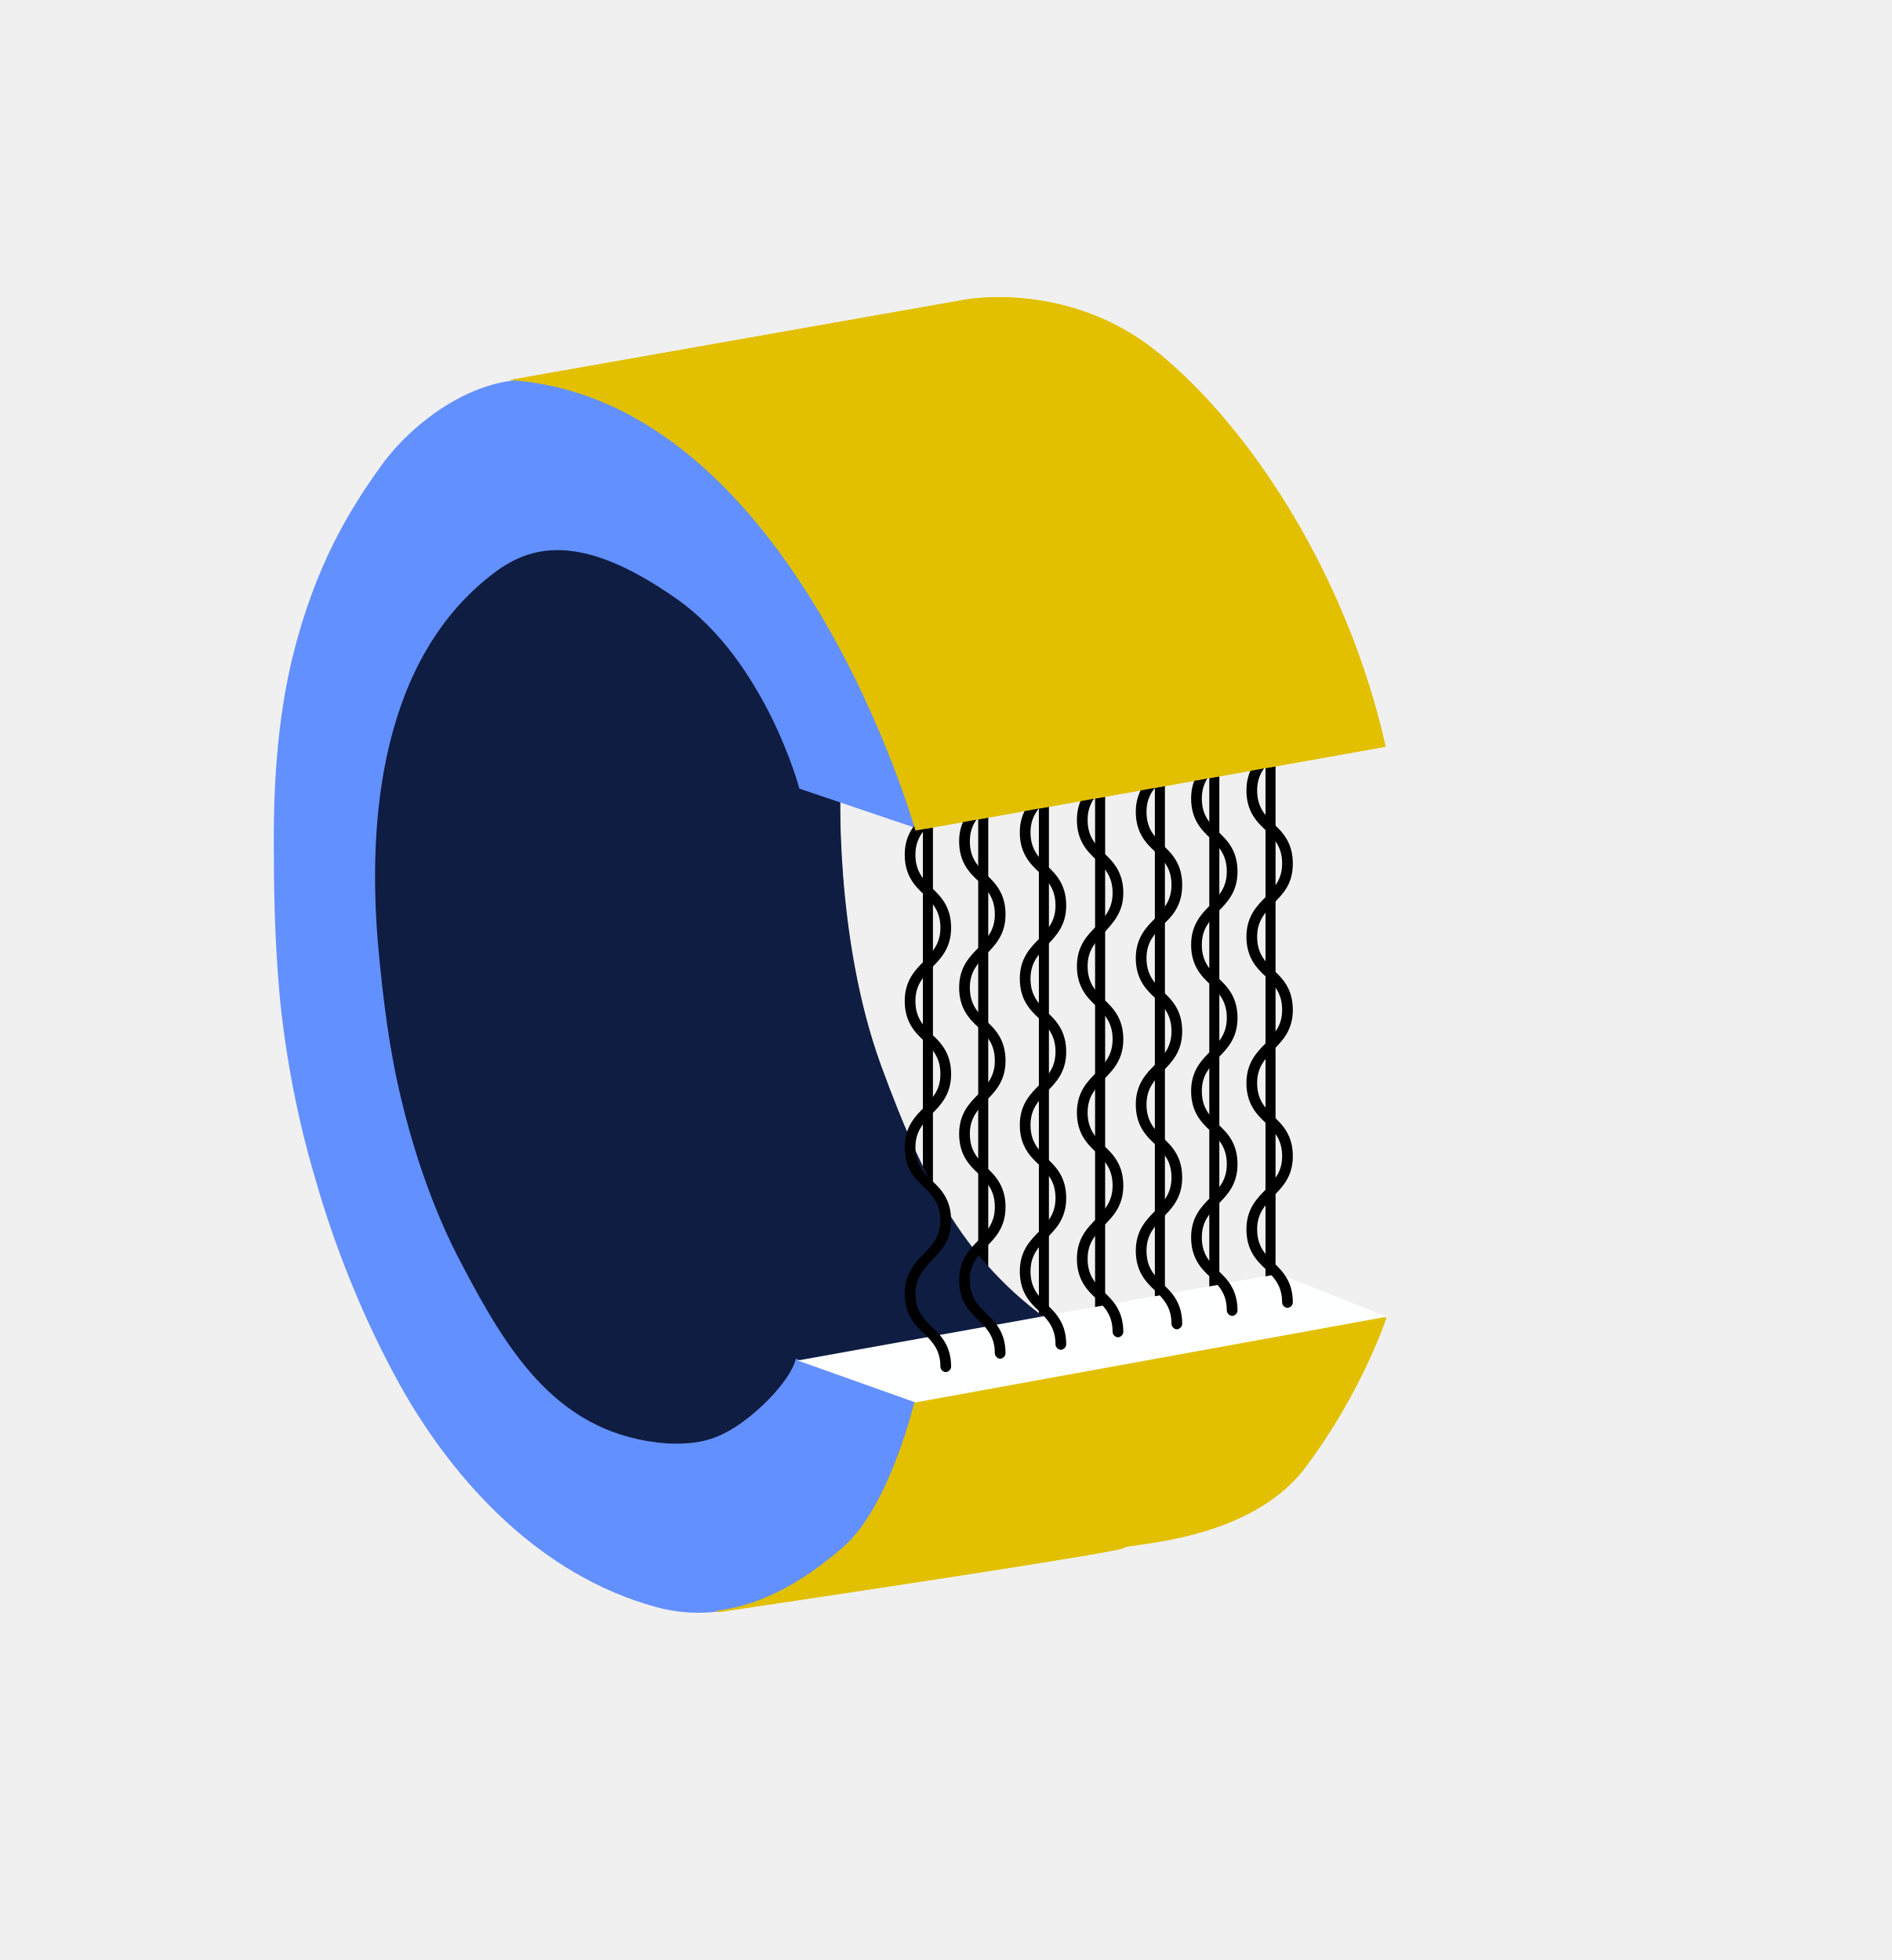
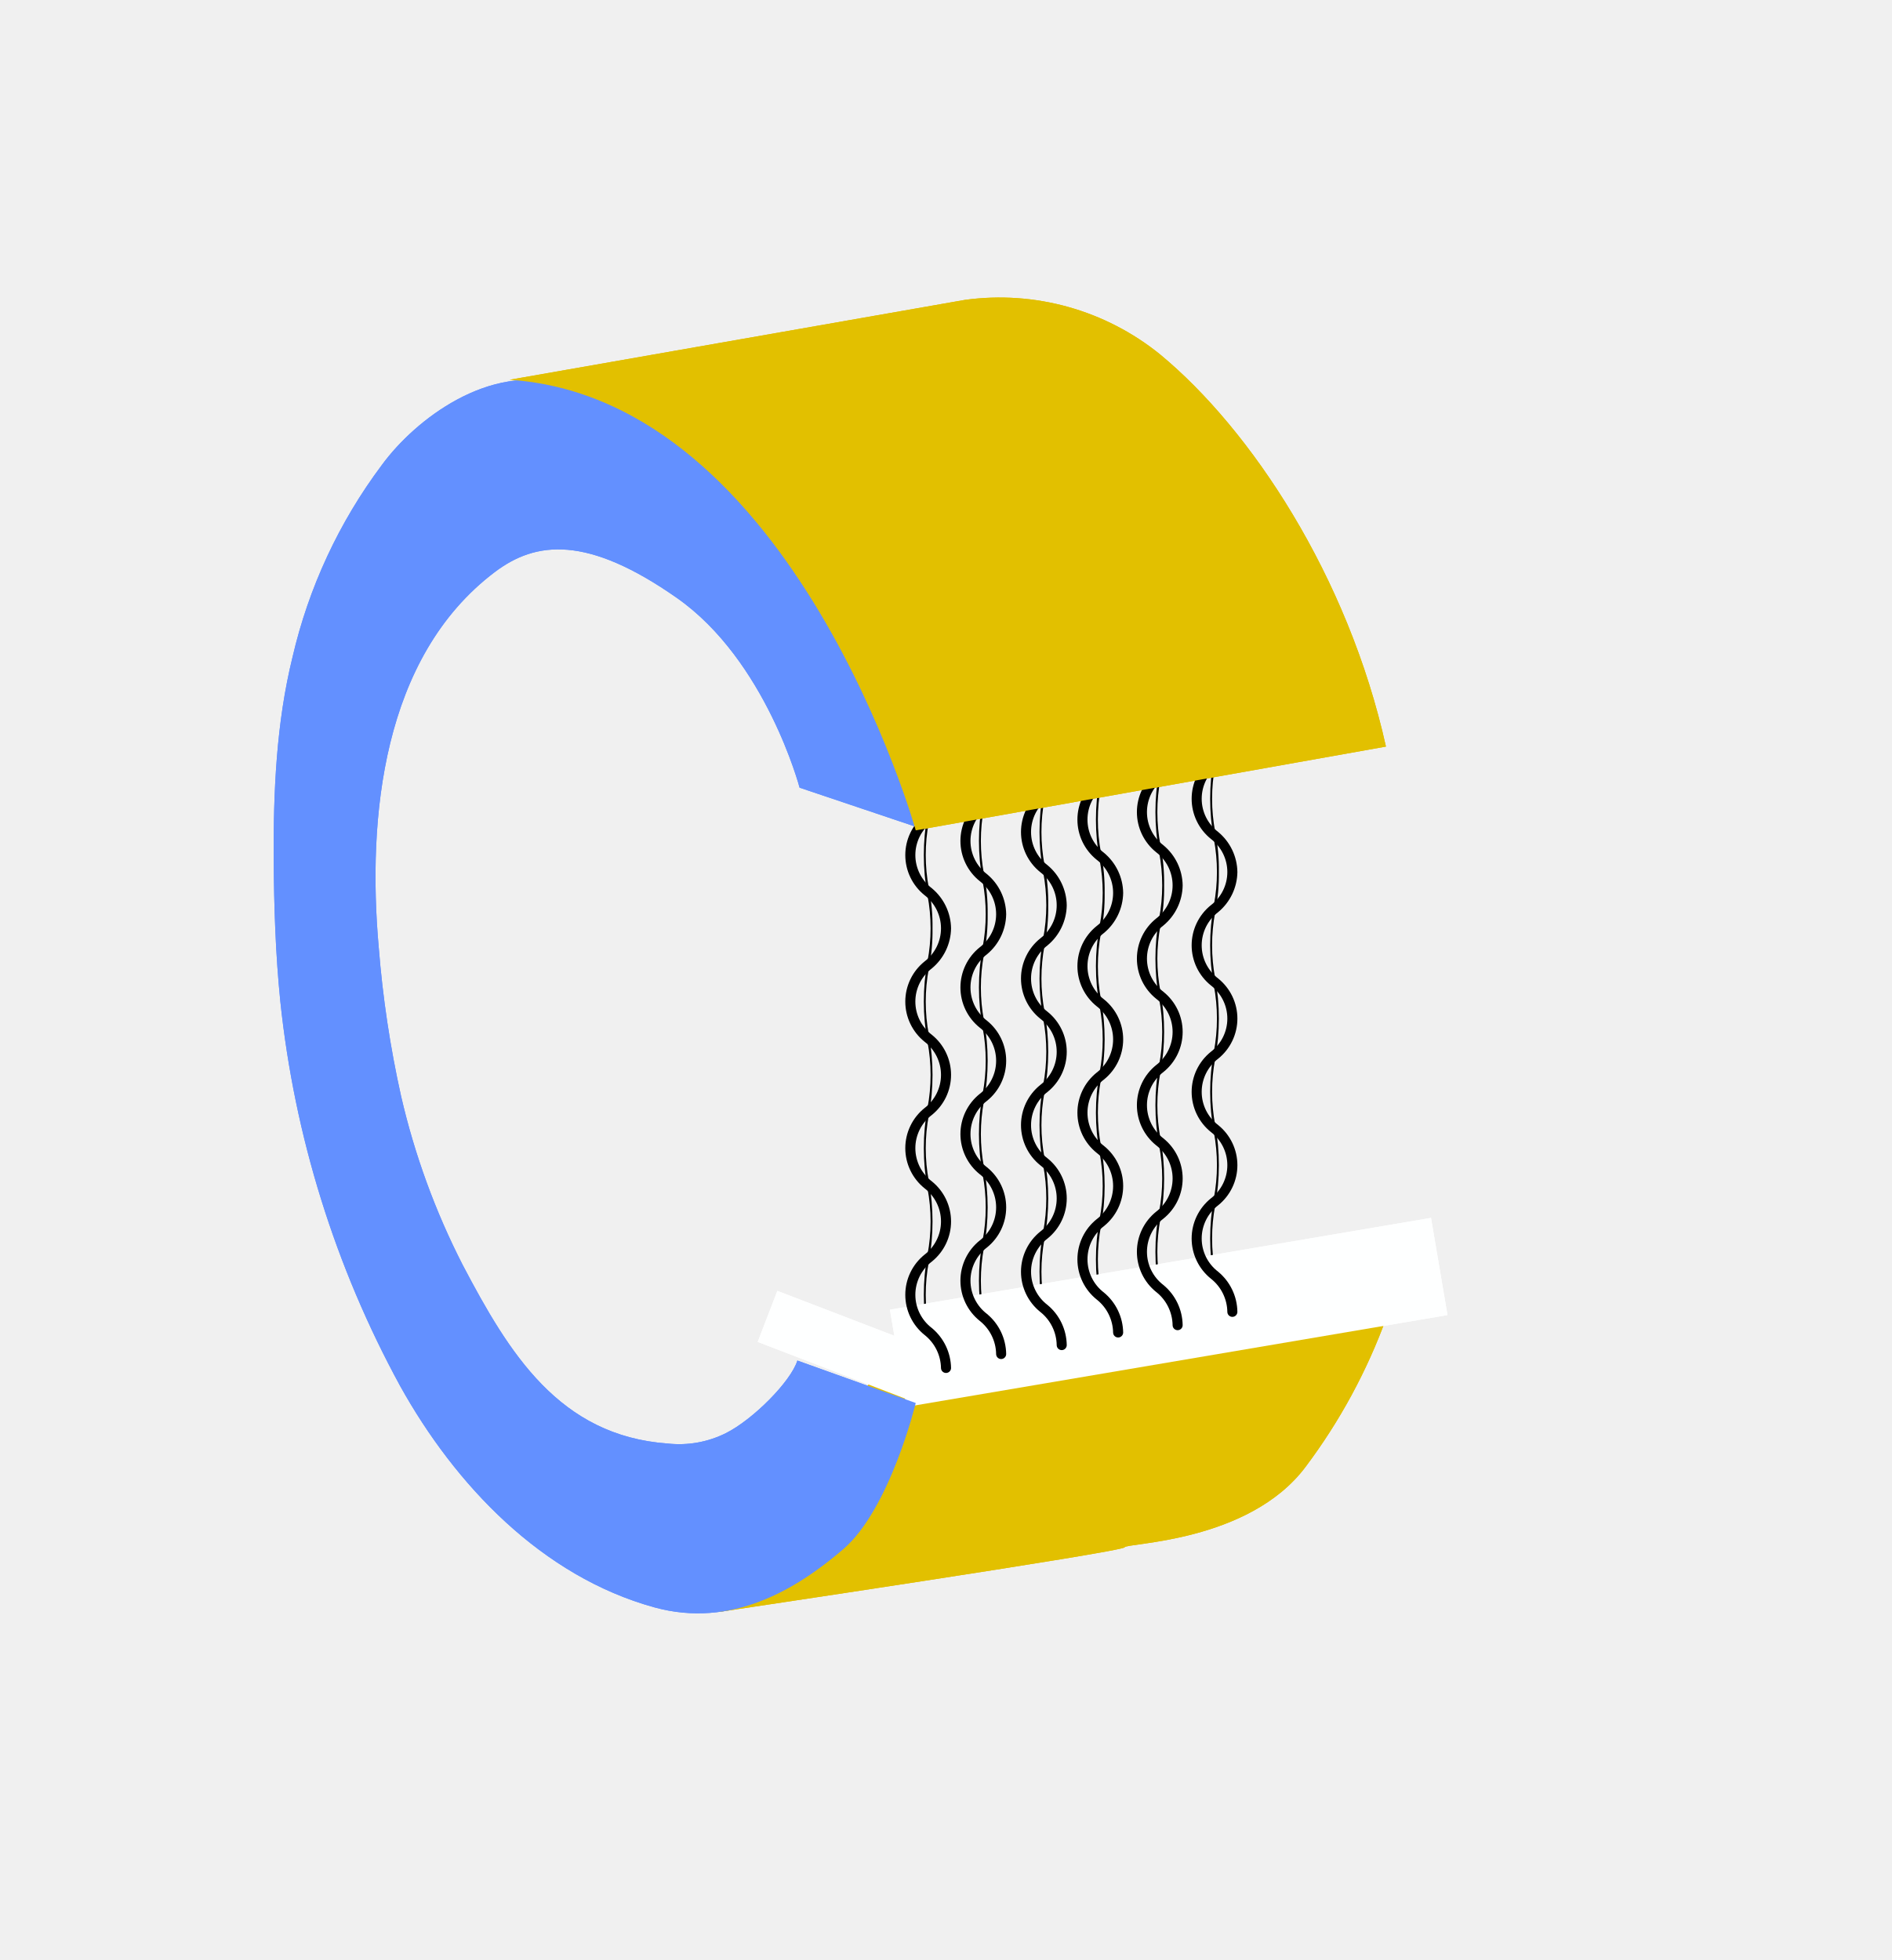
- <svg xmlns="http://www.w3.org/2000/svg" version="1.1" id="all" x="0px" y="0px" width="212px" height="219.7px" viewBox="0 0 212 219.7" style="enable-background:new 0 0 212 219.7;" xml:space="preserve">
-   <style type="text/css">
- 
- 	.st0{fill:#47797F;}
- 	.st1{fill:#4779B3;}
- 	.st2{display:inline;fill:#803675;}
- 	.st3{fill:#E2C000;}
- 	.st4{fill:#803675;}
- 	.st5{fill:#85ACFF;}
- 	.st6{fill:#F4571C;}
- 	.st7{display:inline;fill:#2A3297;}
- 	.st8{display:inline;fill:#FD858F;}
- 	.st9{display:inline;fill:#FFFFFF;}
- 	.st10{fill:#2A3297;}
- 	.st11{fill:#FD858F;}
- 	.st12{fill:#FEFFFF;}
- 	.st13{fill:#FFFFFF;}
- 	.st14{fill:#634382;}
- 	.st15{fill:#6390FF;}
- 	.st16{display:inline;fill:#D47513;}
- 	.st17{fill:#0000A6;}
- 	.st18{display:inline;fill:#3FB9AE;}
- 	.st19{fill:#D2B8B5;}
- 	.st20{fill:#D47513;}
- 	.st21{fill:#D9B90F;}
- 	.st22{fill:#3FB9AE;}
- 	.st23{display:none;}
- 	.st24{display:inline;fill:#47797F;}
- 	.st25{fill:#0D1B42;}
- 	.st26{fill:#0F1D42;}
- 	.st27{fill:#0F1D44;}
- 	.st28{fill:#DDBA18;}
- 	.st29{fill:none;stroke:#000000;stroke-width:1.126;stroke-linecap:round;stroke-miterlimit:10;}
- 
- </style>
-   <g id="m3-anim2">
- </g>
-   <g id="m3-anim1" class="st23">
- </g>
-   <g id="m2-anim2">
- </g>
-   <g id="m2-anim1">
- </g>
+ <svg xmlns="http://www.w3.org/2000/svg" id="all" width="212" height="219.654" viewBox="0 0 212 219.654">
  <g id="c-anim1">
-     <path class="st26" d="M94.2,88c0,0-0.8,16.9,4.5,31.4c5.3,14.5,10.1,23.4,21.8,30.7l4.5,16.1l-55.4,3l-25.2-29.9l-7.1-49.6   l8.1-26.5l16.9-11.3l27,19.1L94.2,88z" />
-     <path class="st3" d="M151.5,146.1L98.2,154c0,0-20.1,26.2-20.3,25.7c-0.1-0.5,2.6,1,2.6,1s45.3-6.7,45.4-7.2   c0.1-0.5,13.9-0.5,20.3-9c6.4-8.5,9.1-16.8,9.1-16.8L151.5,146.1z" />
-     <polyline class="st12" points="89.4,152.5 143.3,142.8 155.4,147.6 102.6,157.2 89.4,152.3  " />
-     <line class="st29" x1="104" y1="87.6" x2="104" y2="153.3" />
-     <line class="st29" x1="110.2" y1="86" x2="110.2" y2="151.7" />
-     <line class="st29" x1="117" y1="85" x2="117" y2="150.7" />
-     <line class="st29" x1="123.3" y1="83.6" x2="123.3" y2="149.4" />
-     <line class="st29" x1="130" y1="82.8" x2="130" y2="148.5" />
-     <line class="st29" x1="136.1" y1="81.3" x2="136.1" y2="147" />
-     <line class="st29" x1="142.4" y1="80.4" x2="142.4" y2="146.1" />
-     <path class="st15" d="M102.6,92.7l-13-4.4c0,0-3.8-14.3-13.8-21.3c-10-7-15.8-6.4-20.4-2.9c-12.6,9.5-14.3,27.5-13,42   c0.5,5.5,1.2,11.3,2.5,16.7c1.5,6.4,3.8,13.1,6.9,18.9c5.2,9.9,10.8,19.1,23,20c2.4,0.2,4.4-0.1,6.5-1.2c3-1.5,7.3-5.8,8-8.1   l13.3,4.8c0,0-2.9,11.9-8.1,16.4c-5.3,4.5-12.5,8.9-21.1,6.5c-12.6-3.5-22.3-13.7-28.5-24.8c-4.1-7.3-7.2-15.2-9.5-23.2   c-1.9-6.5-3.2-13.1-3.9-19.8c-0.5-5.3-0.7-10.6-0.7-15.9c0-7.6,0.3-15.3,2.1-22.7c2.5-10.1,6.3-16.4,10-21.5s12.1-11.5,20.2-9   c8.2,2.5,17,8.3,22.2,15.6C90.5,66,102,82.9,102.5,92" />
-     <path class="st3" d="M130,39.7c-10.1-8.4-21.9-6.1-21.9-6.1l-51,9c31.9,2.1,45.5,50.5,45.5,50.5l52.7-9.4   C151,64.5,140.2,48.1,130,39.7z" />
+     <path d="M78.1,179.562a0.217,0.217,0,0,1-.139.1C77.94,179.582,77.999,179.556,78.1,179.562Z" style="fill: #e2c000" />
+     <path d="M151.466,146.077l-53.231,7.927s-18.422,23.916-20.134,25.559a12.994,12.994,0,0,1,2.493,1.081s45.304-6.742,45.429-7.24c0.125-.502,13.893-0.502,20.272-9.013a64.645,64.645,0,0,0,9.074-16.751Z" style="fill: #e2c000" />
+     <rect x="92.024" y="141.286" width="6.132" height="19.463" transform="translate(270.1699 116.443) rotate(111.0264)" style="fill: #feffff" />
+     <rect x="100.21" y="141.553" width="61.501" height="11.047" transform="translate(-22.76292 23.98602) rotate(-9.63215)" style="fill: #feffff" />
+     <path d="M104.494,104.037a21.49,21.49,0,0,0-.41-4.499,19.878,19.878,0,0,1,0-7.423,21.478,21.478,0,0,0,.41-4.498,0.832,0.832,0,0,0-.107-0.564,0.833,0.833,0,0,0-.107.564,17.244,17.244,0,0,1-.35,3.711,24.858,24.858,0,0,0,0,8.997,19.877,19.877,0,0,1,0,7.423,24.858,24.858,0,0,0,0,8.997,19.909,19.909,0,0,1,0,7.429,24.864,24.864,0,0,0,0,8.998,19.924,19.924,0,0,1,0,7.432,24.89,24.89,0,0,0,0,9.003,17.305,17.305,0,0,1,.35,3.718,0.829,0.829,0,0,0,.107.562,0.83,0.83,0,0,0,.107-0.562,21.527,21.527,0,0,0-.41-4.503,19.929,19.929,0,0,1,0-7.433,24.89,24.89,0,0,0,0-9.003,19.898,19.898,0,0,1,0-7.427,24.869,24.869,0,0,0,0-8.999,19.893,19.893,0,0,1,0-7.426A21.46,21.46,0,0,0,104.494,104.037Z" />
+     <path d="M110.672,102.455a21.49,21.49,0,0,0-.41-4.499,19.877,19.877,0,0,1,0-7.423,21.48,21.48,0,0,0,.41-4.498,0.832,0.832,0,0,0-.107-0.564,0.833,0.833,0,0,0-.107.564,17.256,17.256,0,0,1-.35,3.711,24.859,24.859,0,0,0,0,8.997,19.876,19.876,0,0,1,0,7.423,24.859,24.859,0,0,0,0,8.997,19.908,19.908,0,0,1,0,7.429,24.87,24.87,0,0,0,0,8.999,19.918,19.918,0,0,1,0,7.431,24.891,24.891,0,0,0,0,9.003,17.315,17.315,0,0,1,.35,3.718,0.83,0.83,0,0,0,.107.562,0.83,0.83,0,0,0,.107-0.562,21.51,21.51,0,0,0-.41-4.502,19.934,19.934,0,0,1,0-7.434,24.88,24.88,0,0,0,0-9.001,19.908,19.908,0,0,1,0-7.429,24.87,24.87,0,0,0,0-8.999,19.887,19.887,0,0,1,0-7.425A21.479,21.479,0,0,0,110.672,102.455Z" />
+     <path d="M117.459,101.454a21.49,21.49,0,0,0-.41-4.499,19.878,19.878,0,0,1,0-7.423,21.478,21.478,0,0,0,.41-4.498,0.832,0.832,0,0,0-.107-0.564,0.834,0.834,0,0,0-.107.564,17.256,17.256,0,0,1-.35,3.711,24.859,24.859,0,0,0,0,8.997,19.876,19.876,0,0,1,0,7.423,24.859,24.859,0,0,0,0,8.997,19.902,19.902,0,0,1,0,7.428,24.875,24.875,0,0,0,0,9,19.918,19.918,0,0,1,0,7.431,24.891,24.891,0,0,0,0,9.003,17.316,17.316,0,0,1,.35,3.718,0.83,0.83,0,0,0,.107.562,0.83,0.83,0,0,0,.107-0.562,21.508,21.508,0,0,0-.41-4.502,19.935,19.935,0,0,1,0-7.434,24.879,24.879,0,0,0,0-9.001,19.909,19.909,0,0,1,0-7.43,24.869,24.869,0,0,0-0-8.998,19.888,19.888,0,0,1,0-7.425A21.478,21.478,0,0,0,117.459,101.454Z" />
+     <path d="M123.781,100.063a21.495,21.495,0,0,0-.41-4.498,19.877,19.877,0,0,1,0-7.423,21.483,21.483,0,0,0,.41-4.499,0.83,0.83,0,0,0-.107-0.562,0.83,0.83,0,0,0-.107.562,17.234,17.234,0,0,1-.35,3.712,24.858,24.858,0,0,0,0,8.997,19.878,19.878,0,0,1,0,7.423,24.858,24.858,0,0,0,0,8.997,19.909,19.909,0,0,1,0,7.429,24.869,24.869,0,0,0,0,8.999,19.914,19.914,0,0,1,0,7.43,24.895,24.895,0,0,0,0,9.004,17.283,17.283,0,0,1,.35,3.716,0.83,0.83,0,0,0,.107.564,0.832,0.832,0,0,0,.107-0.564,21.498,21.498,0,0,0-.41-4.501,19.935,19.935,0,0,1,0-7.434,24.879,24.879,0,0,0,0-9.001,19.909,19.909,0,0,1,0-7.429,24.864,24.864,0,0,0,0-8.998,19.888,19.888,0,0,1,0-7.425A21.498,21.498,0,0,0,123.781,100.063Z" />
+     <path d="M130.448,99.221a21.489,21.489,0,0,0-.41-4.498,19.876,19.876,0,0,1,0-7.423,21.485,21.485,0,0,0,.41-4.499,0.83,0.83,0,0,0-.107-0.562,0.83,0.83,0,0,0-.107.562,17.234,17.234,0,0,1-.35,3.712,24.859,24.859,0,0,0,0,8.997,19.877,19.877,0,0,1,0,7.423,24.859,24.859,0,0,0,0,8.997,19.902,19.902,0,0,1,0,7.428,24.87,24.87,0,0,0,0,8.999,19.918,19.918,0,0,1,0,7.431,24.891,24.891,0,0,0,0,9.003,17.287,17.287,0,0,1,.35,3.717,0.828,0.828,0,0,0,.107.562,0.83,0.83,0,0,0,.107-0.562,21.517,21.517,0,0,0-.41-4.502,19.929,19.929,0,0,1,0-7.433,24.875,24.875,0,0,0,0-9,19.912,19.912,0,0,1,0-7.43,24.865,24.865,0,0,0,0-8.998,19.887,19.887,0,0,1,0-7.425A21.492,21.492,0,0,0,130.448,99.221Z" />
+     <path d="M136.581,97.728a21.494,21.494,0,0,0-.41-4.498,19.877,19.877,0,0,1,0-7.423,21.483,21.483,0,0,0,.41-4.499,0.83,0.83,0,0,0-.107-0.562,0.832,0.832,0,0,0-.107.562A17.232,17.232,0,0,1,136.017,85.02a24.869,24.869,0,0,0,0,8.997,19.867,19.867,0,0,1,0,7.423,24.869,24.869,0,0,0,0,8.997,19.903,19.903,0,0,1,0,7.43,24.874,24.874,0,0,0,0,8.998,19.909,19.909,0,0,1,0,7.431,24.907,24.907,0,0,0,0,9.004,17.281,17.281,0,0,1,.35,3.716,0.832,0.832,0,0,0,.107.564,0.832,0.832,0,0,0,.107-0.564,21.499,21.499,0,0,0-.41-4.501,19.933,19.933,0,0,1,0-7.434,24.886,24.886,0,0,0,0-9.002,19.902,19.902,0,0,1,0-7.428,24.87,24.87,0,0,0,0-8.999,19.887,19.887,0,0,1,0-7.425A21.49,21.49,0,0,0,136.581,97.728Z" />
+     <path d="M102.615,92.653L89.599,88.274S85.845,74.004,75.832,66.999c-10.013-7.012-15.769-6.387-20.399-2.879-12.576,9.518-14.289,27.486-12.993,42.044a119.964,119.964,0,0,0,2.507,16.69,81.952,81.952,0,0,0,6.902,18.906c5.199,9.899,10.824,19.146,22.986,20.016a11.714,11.714,0,0,0,6.504-1.167c3.004-1.502,7.259-5.755,8.012-8.134l13.264,4.756s-2.88,11.891-8.136,16.396c-5.255,4.506-12.515,8.887-21.149,6.508-12.594-3.468-22.326-13.703-28.506-24.837a115.094,115.094,0,0,1-13.413-43.075c-0.535-5.292-.712-10.622-0.741-15.937-0.045-7.554.293-15.295,2.111-22.656A57.577,57.577,0,0,1,42.792,52.105c3.754-5.129,12.075-11.467,20.242-8.987,8.167,2.478,16.998,8.342,22.209,15.601,5.21,7.258,16.746,24.174,17.246,33.309" style="fill: #6390ff" />
+     <path d="M130.024,39.742a28.557,28.557,0,0,0-21.9-6.134L57.107,42.56c31.913,2.127,45.508,50.495,45.508,50.495l52.69-9.386C151.048,64.52,140.16,48.127,130.024,39.742Z" style="fill: #e2c000" />
  </g>
  <g id="c-anim2">
-     <path class="st26" d="M120.5,150c-11.6-7.2-16.5-16.2-21.8-30.7C93.5,104.9,94.2,88,94.2,88l-4.9-16.9l-27-19.1L45.4,63.2   l-8.1,26.5l7.1,49.6l25.2,29.9l55.4-3L120.5,150z" />
-     <path class="st3" d="M78.1,179.6c-0.1,0.1-0.1,0.1-0.1,0.1C77.9,179.6,78,179.6,78.1,179.6z" />
-     <path class="st3" d="M151.5,146.1L98.2,154c0,0-18.4,23.9-20.1,25.6c0.5,0,2.5,1.1,2.5,1.1s45.3-6.7,45.4-7.2   c0.1-0.5,13.9-0.5,20.3-9c6.4-8.5,9.1-16.8,9.1-16.8L151.5,146.1z" />
-     <path class="st15" d="M81.3,160.6c-2.1,1.1-4.1,1.3-6.5,1.2c-12.2-0.9-17.8-10.1-23-20c-3.1-5.8-5.4-12.5-6.9-18.9   c-1.3-5.4-2-11.2-2.5-16.7c-1.3-14.6,0.4-32.5,13-42c4.6-3.5,10.4-4.1,20.4,2.9c10,7,13.8,21.3,13.8,21.3l13,4.4l-0.1-0.6   c-0.5-9.1-12-26.1-17.2-33.3C80,51.5,71.2,45.6,63,43.1c-8.2-2.5-16.5,3.9-20.2,9s-7.5,11.4-10,21.5C31,81,30.6,88.7,30.7,96.3   c0,5.3,0.2,10.6,0.7,15.9c0.7,6.7,2,13.4,3.9,19.8c2.3,8.1,5.5,15.9,9.5,23.2c6.2,11.1,15.9,21.4,28.5,24.8   c8.6,2.4,15.9-2,21.1-6.5c5.3-4.5,8.1-16.4,8.1-16.4l-13.3-4.8C88.6,154.9,84.3,159.1,81.3,160.6z" />
-     <polygon class="st12" points="143.3,142.8 89.4,152.5 102.6,157.2 155.4,147.6  " />
-     <path d="M106.6,104c0-2.3-1.1-3.5-2.2-4.5c-1-1-1.8-1.9-1.8-3.7c0-1.8,0.9-2.7,1.8-3.7c1-1,2.2-2.2,2.2-4.5c0-0.3-0.3-0.6-0.6-0.6   c-0.3,0-0.6,0.3-0.6,0.6c0,1.8-0.9,2.7-1.8,3.7c-1,1-2.2,2.2-2.2,4.5c0,2.3,1.1,3.5,2.2,4.5c1,1,1.8,1.9,1.8,3.7   c0,1.8-0.9,2.7-1.8,3.7c-1,1-2.2,2.2-2.2,4.5c0,2.3,1.1,3.5,2.2,4.5c1,1,1.8,1.9,1.8,3.7c0,1.8-0.9,2.7-1.8,3.7   c-1,1-2.2,2.2-2.2,4.5c0,2.3,1.1,3.5,2.2,4.5c1,1,1.8,1.9,1.8,3.7c0,1.8-0.9,2.7-1.8,3.7c-1,1-2.2,2.2-2.2,4.5s1.1,3.5,2.2,4.5   c1,1,1.8,1.9,1.8,3.7c0,0.3,0.3,0.6,0.6,0.6c0.3,0,0.6-0.3,0.6-0.6c0-2.3-1.1-3.5-2.2-4.5c-1-1-1.8-1.9-1.8-3.7   c0-1.8,0.9-2.7,1.8-3.7c1-1,2.2-2.2,2.2-4.5s-1.1-3.5-2.2-4.5c-1-1-1.8-1.9-1.8-3.7c0-1.8,0.9-2.7,1.8-3.7c1-1,2.2-2.2,2.2-4.5   s-1.1-3.5-2.2-4.5c-1-1-1.8-1.9-1.8-3.7c0-1.8,0.9-2.7,1.8-3.7C105.4,107.5,106.6,106.3,106.6,104z" />
-     <path d="M112.7,102.5c0-2.3-1.1-3.5-2.2-4.5c-1-1-1.8-1.9-1.8-3.7c0-1.8,0.9-2.7,1.8-3.7c1-1,2.2-2.2,2.2-4.5   c0-0.3-0.3-0.6-0.6-0.6c-0.3,0-0.6,0.3-0.6,0.6c0,1.8-0.9,2.7-1.8,3.7c-1,1-2.2,2.2-2.2,4.5c0,2.3,1.1,3.5,2.2,4.5   c1,1,1.8,1.9,1.8,3.7c0,1.8-0.9,2.7-1.8,3.7c-1,1-2.2,2.2-2.2,4.5c0,2.3,1.1,3.5,2.2,4.5c1,1,1.8,1.9,1.8,3.7   c0,1.8-0.9,2.7-1.8,3.7c-1,1-2.2,2.2-2.2,4.5s1.1,3.5,2.2,4.5c1,1,1.8,1.9,1.8,3.7c0,1.8-0.9,2.7-1.8,3.7c-1,1-2.2,2.2-2.2,4.5   c0,2.3,1.1,3.5,2.2,4.5c1,1,1.8,1.9,1.8,3.7c0,0.3,0.3,0.6,0.6,0.6c0.3,0,0.6-0.3,0.6-0.6c0-2.3-1.1-3.5-2.2-4.5   c-1-1-1.8-1.9-1.8-3.7c0-1.8,0.9-2.7,1.8-3.7c1-1,2.2-2.2,2.2-4.5c0-2.3-1.1-3.5-2.2-4.5c-1-1-1.8-1.9-1.8-3.7   c0-1.8,0.9-2.7,1.8-3.7c1-1,2.2-2.2,2.2-4.5s-1.1-3.5-2.2-4.5c-1-1-1.8-1.9-1.8-3.7c0-1.8,0.9-2.7,1.8-3.7   C111.6,105.9,112.7,104.7,112.7,102.5z" />
-     <path d="M119.5,101.5c0-2.3-1.1-3.5-2.2-4.5c-1-1-1.8-1.9-1.8-3.7c0-1.8,0.9-2.7,1.8-3.7c1-1,2.2-2.2,2.2-4.5   c0-0.3-0.3-0.6-0.6-0.6c-0.3,0-0.6,0.3-0.6,0.6c0,1.8-0.9,2.7-1.8,3.7c-1,1-2.2,2.2-2.2,4.5c0,2.3,1.1,3.5,2.2,4.5   c1,1,1.8,1.9,1.8,3.7c0,1.8-0.9,2.7-1.8,3.7c-1,1-2.2,2.2-2.2,4.5c0,2.3,1.1,3.5,2.2,4.5c1,1,1.8,1.9,1.8,3.7s-0.9,2.7-1.8,3.7   c-1,1-2.2,2.2-2.2,4.5c0,2.3,1.1,3.5,2.2,4.5c1,1,1.8,1.9,1.8,3.7c0,1.8-0.9,2.7-1.8,3.7c-1,1-2.2,2.2-2.2,4.5   c0,2.3,1.1,3.5,2.2,4.5c1,1,1.8,1.9,1.8,3.7c0,0.3,0.3,0.6,0.6,0.6c0.3,0,0.6-0.3,0.6-0.6c0-2.3-1.1-3.5-2.2-4.5   c-1-1-1.8-1.9-1.8-3.7c0-1.8,0.9-2.7,1.8-3.7c1-1,2.2-2.2,2.2-4.5c0-2.3-1.1-3.5-2.2-4.5c-1-1-1.8-1.9-1.8-3.7   c0-1.8,0.9-2.7,1.8-3.7c1-1,2.2-2.2,2.2-4.5s-1.1-3.5-2.2-4.5c-1-1-1.8-1.9-1.8-3.7c0-1.8,0.9-2.7,1.8-3.7   C118.4,104.9,119.5,103.7,119.5,101.5z" />
-     <path d="M125.9,100.1c0-2.3-1.1-3.5-2.2-4.5c-1-1-1.8-1.9-1.8-3.7c0-1.8,0.9-2.7,1.8-3.7c1-1,2.2-2.2,2.2-4.5   c0-0.3-0.3-0.6-0.6-0.6s-0.6,0.3-0.6,0.6c0,1.8-0.9,2.7-1.8,3.7c-1,1-2.2,2.2-2.2,4.5s1.1,3.5,2.2,4.5c1,1,1.8,1.9,1.8,3.7   c0,1.8-0.9,2.7-1.8,3.7c-1,1-2.2,2.2-2.2,4.5c0,2.3,1.1,3.5,2.2,4.5c1,1,1.8,1.9,1.8,3.7c0,1.8-0.9,2.7-1.8,3.7   c-1,1-2.2,2.2-2.2,4.5c0,2.3,1.1,3.5,2.2,4.5c1,1,1.8,1.9,1.8,3.7s-0.9,2.7-1.8,3.7c-1,1-2.2,2.2-2.2,4.5s1.1,3.5,2.2,4.5   c1,1,1.8,1.9,1.8,3.7c0,0.3,0.3,0.6,0.6,0.6s0.6-0.3,0.6-0.6c0-2.3-1.1-3.5-2.2-4.5c-1-1-1.8-1.9-1.8-3.7s0.9-2.7,1.8-3.7   c1-1,2.2-2.2,2.2-4.5s-1.1-3.5-2.2-4.5c-1-1-1.8-1.9-1.8-3.7c0-1.8,0.9-2.7,1.8-3.7c1-1,2.2-2.2,2.2-4.5c0-2.3-1.1-3.5-2.2-4.5   c-1-1-1.8-1.9-1.8-3.7c0-1.8,0.9-2.7,1.8-3.7C124.7,103.5,125.9,102.3,125.9,100.1z" />
-     <path d="M132.5,99.2c0-2.3-1.1-3.5-2.2-4.5c-1-1-1.8-1.9-1.8-3.7s0.9-2.7,1.8-3.7c1-1,2.2-2.2,2.2-4.5c0-0.3-0.3-0.6-0.6-0.6   s-0.6,0.3-0.6,0.6c0,1.8-0.9,2.7-1.8,3.7c-1,1-2.2,2.2-2.2,4.5s1.1,3.5,2.2,4.5c1,1,1.8,1.9,1.8,3.7c0,1.8-0.9,2.7-1.8,3.7   c-1,1-2.2,2.2-2.2,4.5s1.1,3.5,2.2,4.5c1,1,1.8,1.9,1.8,3.7c0,1.8-0.9,2.7-1.8,3.7c-1,1-2.2,2.2-2.2,4.5c0,2.3,1.1,3.5,2.2,4.5   c1,1,1.8,1.9,1.8,3.7c0,1.8-0.9,2.7-1.8,3.7c-1,1-2.2,2.2-2.2,4.5s1.1,3.5,2.2,4.5c1,1,1.8,1.9,1.8,3.7c0,0.3,0.3,0.6,0.6,0.6   s0.6-0.3,0.6-0.6c0-2.3-1.1-3.5-2.2-4.5c-1-1-1.8-1.9-1.8-3.7c0-1.8,0.9-2.7,1.8-3.7c1-1,2.2-2.2,2.2-4.5c0-2.3-1.1-3.5-2.2-4.5   c-1-1-1.8-1.9-1.8-3.7s0.9-2.7,1.8-3.7c1-1,2.2-2.2,2.2-4.5c0-2.3-1.1-3.5-2.2-4.5c-1-1-1.8-1.9-1.8-3.7c0-1.8,0.9-2.7,1.8-3.7   C131.4,102.7,132.5,101.5,132.5,99.2z" />
-     <path d="M138.7,97.7c0-2.3-1.1-3.5-2.2-4.5c-1-1-1.8-1.9-1.8-3.7s0.9-2.7,1.8-3.7c1-1,2.2-2.2,2.2-4.5c0-0.3-0.3-0.6-0.6-0.6   c-0.3,0-0.6,0.3-0.6,0.6c0,1.8-0.9,2.7-1.8,3.7c-1,1-2.2,2.2-2.2,4.5s1.1,3.5,2.2,4.5c1,1,1.8,1.9,1.8,3.7c0,1.8-0.9,2.7-1.8,3.7   c-1,1-2.2,2.2-2.2,4.5c0,2.3,1.1,3.5,2.2,4.5c1,1,1.8,1.9,1.8,3.7c0,1.8-0.9,2.7-1.8,3.7c-1,1-2.2,2.2-2.2,4.5   c0,2.3,1.1,3.5,2.2,4.5c1,1,1.8,1.9,1.8,3.7c0,1.8-0.9,2.7-1.8,3.7c-1,1-2.2,2.2-2.2,4.5s1.1,3.5,2.2,4.5c1,1,1.8,1.9,1.8,3.7   c0,0.3,0.3,0.6,0.6,0.6c0.3,0,0.6-0.3,0.6-0.6c0-2.3-1.1-3.5-2.2-4.5c-1-1-1.8-1.9-1.8-3.7s0.9-2.7,1.8-3.7c1-1,2.2-2.2,2.2-4.5   c0-2.3-1.1-3.5-2.2-4.5c-1-1-1.8-1.9-1.8-3.7c0-1.8,0.9-2.7,1.8-3.7c1-1,2.2-2.2,2.2-4.5c0-2.3-1.1-3.5-2.2-4.5   c-1-1-1.8-1.9-1.8-3.7c0-1.8,0.9-2.7,1.8-3.7C137.5,101.2,138.7,100,138.7,97.7z" />
-     <path d="M144.9,96.8c0-2.3-1.1-3.5-2.2-4.5c-1-1-1.8-1.9-1.8-3.7c0-1.8,0.9-2.7,1.8-3.7c1-1,2.2-2.2,2.2-4.5c0-0.3-0.3-0.6-0.6-0.6   c-0.3,0-0.6,0.3-0.6,0.6c0,1.8-0.9,2.7-1.8,3.7c-1,1-2.2,2.2-2.2,4.5c0,2.3,1.1,3.5,2.2,4.5c1,1,1.8,1.9,1.8,3.7s-0.9,2.7-1.8,3.7   c-1,1-2.2,2.2-2.2,4.5s1.1,3.5,2.2,4.5c1,1,1.8,1.9,1.8,3.7s-0.9,2.7-1.8,3.7c-1,1-2.2,2.2-2.2,4.5c0,2.3,1.1,3.5,2.2,4.5   c1,1,1.8,1.9,1.8,3.7c0,1.8-0.9,2.7-1.8,3.7c-1,1-2.2,2.2-2.2,4.5c0,2.3,1.1,3.5,2.2,4.5c1,1,1.8,1.9,1.8,3.7   c0,0.3,0.3,0.6,0.6,0.6c0.3,0,0.6-0.3,0.6-0.6c0-2.3-1.1-3.5-2.2-4.5c-1-1-1.8-1.9-1.8-3.7c0-1.8,0.9-2.7,1.8-3.7   c1-1,2.2-2.2,2.2-4.5c0-2.3-1.1-3.5-2.2-4.5c-1-1-1.8-1.9-1.8-3.7c0-1.8,0.9-2.7,1.8-3.7c1-1,2.2-2.2,2.2-4.5s-1.1-3.5-2.2-4.5   c-1-1-1.8-1.9-1.8-3.7s0.9-2.7,1.8-3.7C143.8,100.2,144.9,99.1,144.9,96.8z" />
-     <path class="st3" d="M130,39.7c-10.1-8.4-21.9-6.1-21.9-6.1l-51,9c31.9,2.1,45.5,50.5,45.5,50.5l52.7-9.4   C151,64.5,140.2,48.1,130,39.7z" />
+     <path d="M78.1,179.562a0.217,0.217,0,0,1-.139.1C77.94,179.582,77.999,179.556,78.1,179.562Z" style="fill: #e2c000" />
+     <path d="M151.466,146.077l-53.231,7.927s-18.422,23.916-20.134,25.559a12.994,12.994,0,0,1,2.493,1.081s45.304-6.742,45.429-7.24c0.125-.502,13.893-0.502,20.272-9.013a64.645,64.645,0,0,0,9.074-16.751Z" style="fill: #e2c000" />
+     <rect x="92.024" y="141.286" width="6.132" height="19.463" transform="translate(270.1699 116.443) rotate(111.0264)" style="fill: #feffff" />
+     <rect x="100.21" y="141.553" width="61.501" height="11.047" transform="translate(-22.76292 23.98602) rotate(-9.63215)" style="fill: #feffff" />
+     <path d="M106.571,104.037a5.941,5.941,0,0,0-2.16-4.499,4.663,4.663,0,0,1,0-7.423,5.939,5.939,0,0,0,2.16-4.498,0.564,0.564,0,1,0-1.127,0,4.82,4.82,0,0,1-1.84,3.711,5.764,5.764,0,0,0,0,8.997,4.663,4.663,0,0,1,0,7.423,5.764,5.764,0,0,0,0,8.997,4.669,4.669,0,0,1,0,7.429,5.765,5.765,0,0,0,0,8.998,4.672,4.672,0,0,1,0,7.432,5.77,5.77,0,0,0,0,9.003,4.831,4.831,0,0,1,1.84,3.718,0.564,0.564,0,0,0,1.127,0,5.948,5.948,0,0,0-2.16-4.503,4.673,4.673,0,0,1,0-7.433,5.77,5.77,0,0,0,0-9.003,4.667,4.667,0,0,1,0-7.427,5.766,5.766,0,0,0,0-8.999,4.666,4.666,0,0,1,0-7.426A5.935,5.935,0,0,0,106.571,104.037Z" />
+     <path d="M112.748,102.455a5.941,5.941,0,0,0-2.16-4.499,4.663,4.663,0,0,1,0-7.423,5.939,5.939,0,0,0,2.16-4.498,0.563,0.563,0,1,0-1.126,0,4.823,4.823,0,0,1-1.84,3.711,5.764,5.764,0,0,0,0,8.997,4.663,4.663,0,0,1,0,7.423,5.764,5.764,0,0,0,0,8.997,4.669,4.669,0,0,1,0,7.429,5.766,5.766,0,0,0,0,8.999,4.671,4.671,0,0,1,0,7.431,5.77,5.77,0,0,0,0,9.003,4.834,4.834,0,0,1,1.84,3.718,0.563,0.563,0,0,0,1.126,0,5.944,5.944,0,0,0-2.16-4.502,4.674,4.674,0,0,1,0-7.434,5.768,5.768,0,0,0,0-9.001,4.669,4.669,0,0,1,0-7.429,5.766,5.766,0,0,0,0-8.999,4.665,4.665,0,0,1,0-7.425A5.939,5.939,0,0,0,112.748,102.455Z" />
+     <path d="M119.535,101.454a5.941,5.941,0,0,0-2.16-4.499,4.663,4.663,0,0,1,0-7.423,5.939,5.939,0,0,0,2.16-4.498,0.563,0.563,0,1,0-1.126,0,4.823,4.823,0,0,1-1.84,3.711,5.764,5.764,0,0,0,0,8.997,4.663,4.663,0,0,1,0,7.423,5.764,5.764,0,0,0,0,8.997,4.668,4.668,0,0,1,0,7.428,5.767,5.767,0,0,0,0,9,4.671,4.671,0,0,1,0,7.431,5.77,5.77,0,0,0,0,9.003,4.834,4.834,0,0,1,1.84,3.718,0.563,0.563,0,0,0,1.126,0,5.944,5.944,0,0,0-2.16-4.502,4.674,4.674,0,0,1,0-7.434,5.768,5.768,0,0,0,0-9.001,4.67,4.67,0,0,1,.001-7.43,5.766,5.766,0,0,0-.001-8.998,4.665,4.665,0,0,1,0-7.425A5.939,5.939,0,0,0,119.535,101.454Z" />
+     <path d="M125.858,100.063a5.942,5.942,0,0,0-2.16-4.498,4.663,4.663,0,0,1,0-7.423,5.939,5.939,0,0,0,2.16-4.499,0.564,0.564,0,0,0-1.127,0,4.817,4.817,0,0,1-1.84,3.712,5.764,5.764,0,0,0,0,8.997,4.663,4.663,0,0,1,0,7.423,5.764,5.764,0,0,0,0,8.997,4.669,4.669,0,0,1,0,7.429,5.766,5.766,0,0,0,0,8.999,4.67,4.67,0,0,1,0,7.43,5.771,5.771,0,0,0,0,9.004,4.827,4.827,0,0,1,1.84,3.716,0.564,0.564,0,0,0,1.127,0,5.942,5.942,0,0,0-2.16-4.501,4.674,4.674,0,0,1,0-7.434,5.768,5.768,0,0,0,0-9.001,4.669,4.669,0,0,1,0-7.429,5.765,5.765,0,0,0,0-8.998,4.665,4.665,0,0,1,0-7.425A5.943,5.943,0,0,0,125.858,100.063Z" />
+     <path d="M132.524,99.221a5.941,5.941,0,0,0-2.16-4.498,4.663,4.663,0,0,1,0-7.423,5.94,5.94,0,0,0,2.16-4.499,0.563,0.563,0,0,0-1.127,0,4.817,4.817,0,0,1-1.84,3.712,5.764,5.764,0,0,0,0,8.997,4.663,4.663,0,0,1,0,7.423,5.764,5.764,0,0,0,0,8.997,4.668,4.668,0,0,1,0,7.428,5.766,5.766,0,0,0,0,8.999,4.671,4.671,0,0,1,0,7.431,5.77,5.77,0,0,0,0,9.003,4.828,4.828,0,0,1,1.84,3.717,0.563,0.563,0,0,0,1.127,0,5.946,5.946,0,0,0-2.16-4.502,4.673,4.673,0,0,1,0-7.433,5.767,5.767,0,0,0,0-9,4.67,4.67,0,0,1,0-7.43,5.765,5.765,0,0,0,0-8.998,4.665,4.665,0,0,1,0-7.425A5.941,5.941,0,0,0,132.524,99.221Z" />
+     <path d="M138.657,97.728a5.942,5.942,0,0,0-2.16-4.498,4.663,4.663,0,0,1,0-7.423,5.939,5.939,0,0,0,2.16-4.499,0.563,0.563,0,0,0-1.126,0,4.818,4.818,0,0,1-1.841,3.712,5.766,5.766,0,0,0,0,8.997,4.662,4.662,0,0,1,0,7.423,5.766,5.766,0,0,0,0,8.997,4.669,4.669,0,0,1,0,7.43,5.767,5.767,0,0,0,0,8.998,4.67,4.67,0,0,1,0,7.431,5.773,5.773,0,0,0,0,9.004,4.828,4.828,0,0,1,1.841,3.716,0.563,0.563,0,1,0,1.126,0,5.942,5.942,0,0,0-2.16-4.501,4.674,4.674,0,0,1,0-7.434,5.769,5.769,0,0,0,0-9.002,4.668,4.668,0,0,1,0-7.428,5.766,5.766,0,0,0,0-8.999,4.665,4.665,0,0,1,0-7.425A5.941,5.941,0,0,0,138.657,97.728Z" />
+     <path d="M102.615,92.653L89.599,88.274S85.845,74.004,75.832,66.999c-10.013-7.012-15.769-6.387-20.399-2.879-12.576,9.518-14.289,27.486-12.993,42.044a119.964,119.964,0,0,0,2.507,16.69,81.952,81.952,0,0,0,6.902,18.906c5.199,9.899,10.824,19.146,22.986,20.016a11.714,11.714,0,0,0,6.504-1.167c3.004-1.502,7.259-5.755,8.012-8.134l13.264,4.756s-2.88,11.891-8.136,16.396c-5.255,4.506-12.515,8.887-21.149,6.508-12.594-3.468-22.326-13.703-28.506-24.837a115.094,115.094,0,0,1-13.413-43.075c-0.535-5.292-.712-10.622-0.741-15.937-0.045-7.554.293-15.295,2.111-22.656A57.577,57.577,0,0,1,42.792,52.105c3.754-5.129,12.075-11.467,20.242-8.987,8.167,2.478,16.998,8.342,22.209,15.601,5.21,7.258,16.746,24.174,17.246,33.309" style="fill: #6390ff" />
+     <path d="M130.024,39.742a28.557,28.557,0,0,0-21.9-6.134L57.107,42.56c31.913,2.127,45.508,50.495,45.508,50.495l52.69-9.386C151.048,64.52,140.16,48.127,130.024,39.742Z" style="fill: #e2c000" />
  </g>
-   <g id="m1-anim1">
- </g>
-   <g id="m1-anim2" class="st23">
- </g>
-   <g id="g-anim1">
- </g>
-   <g id="g-anim2">
- </g>
</svg>
